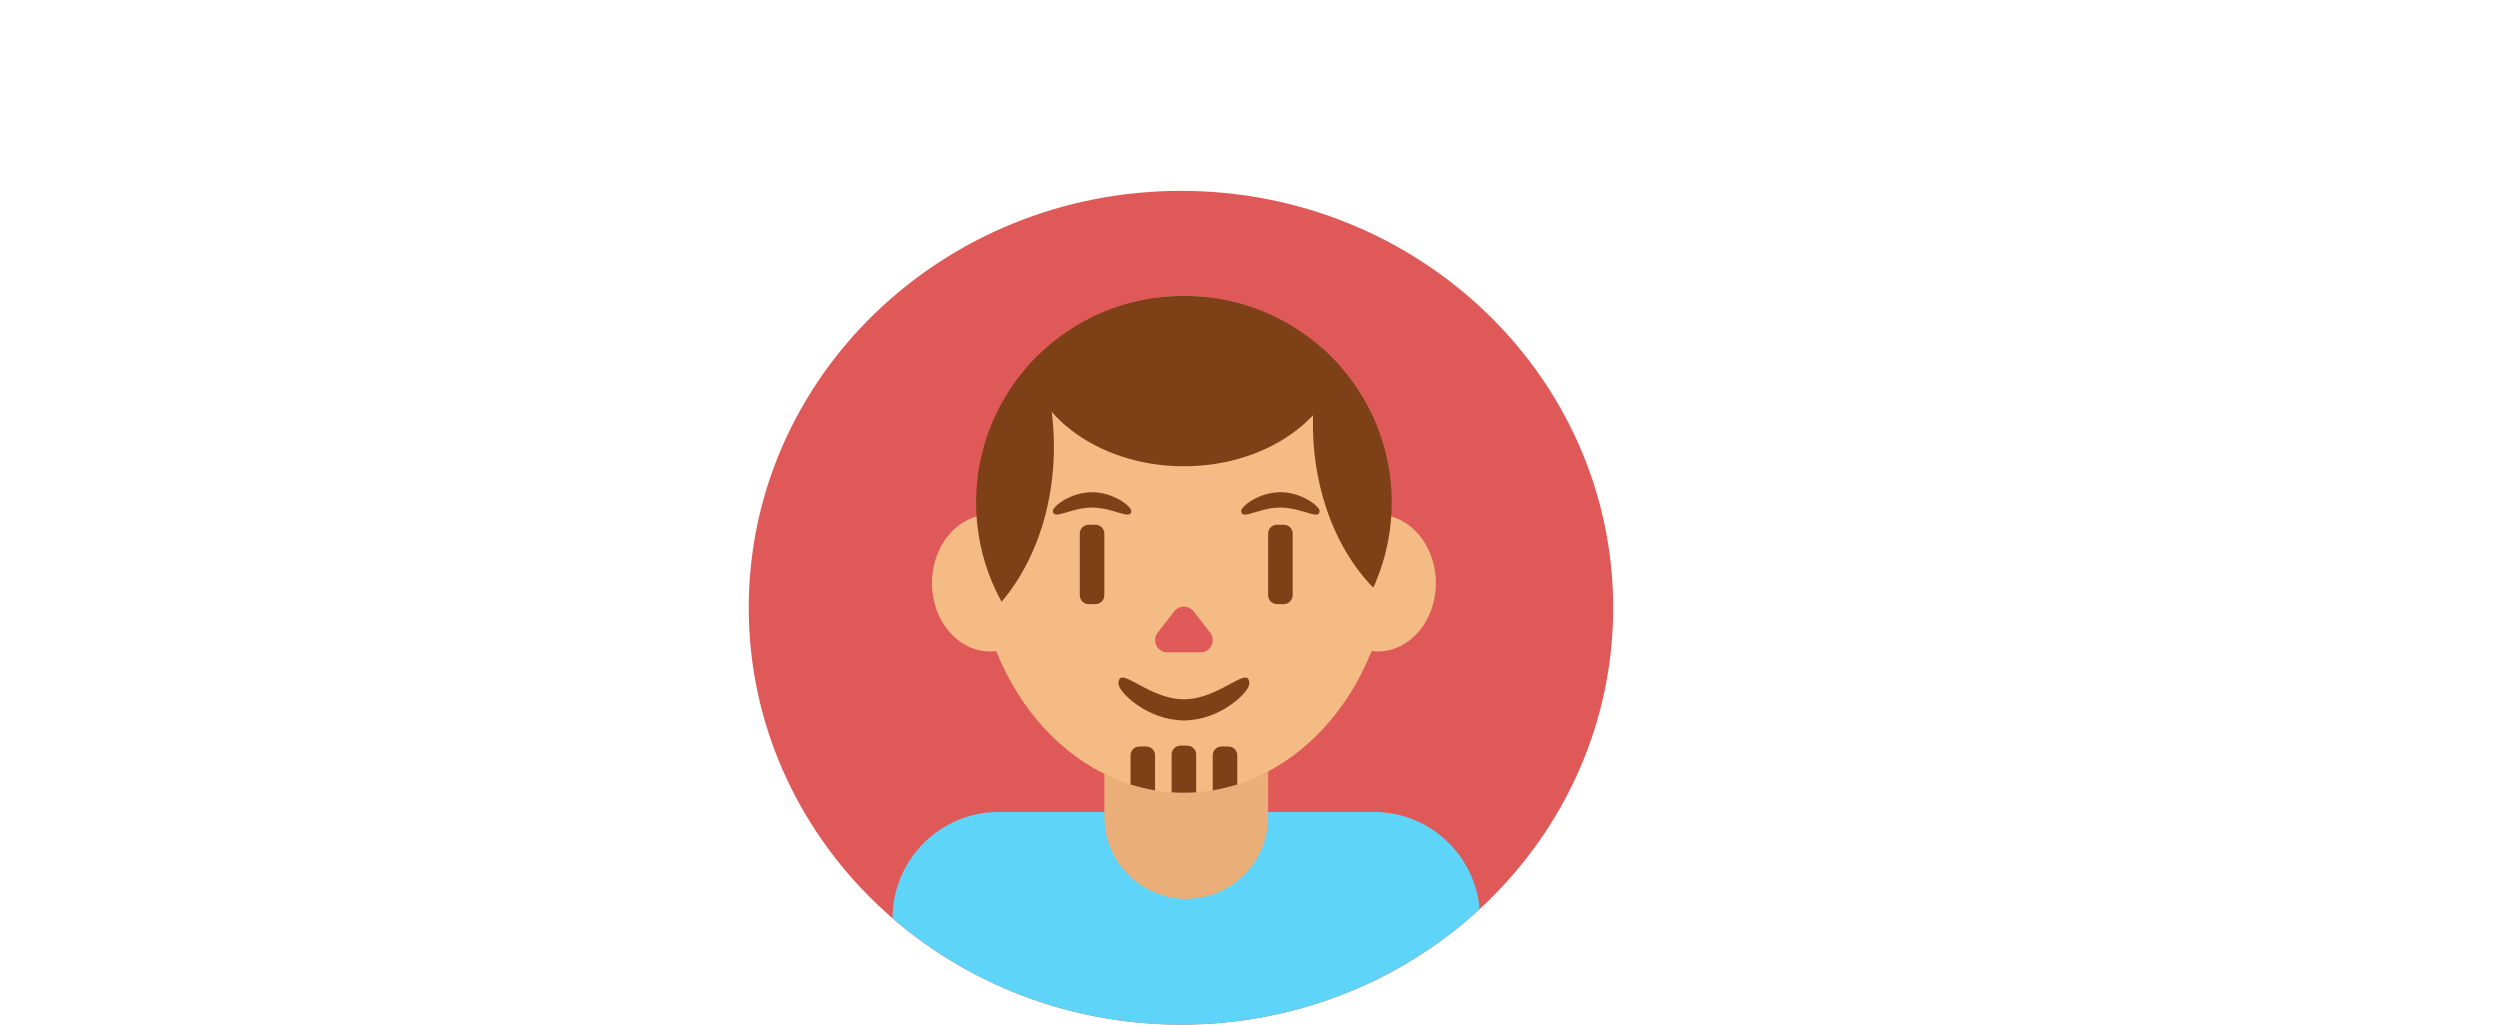
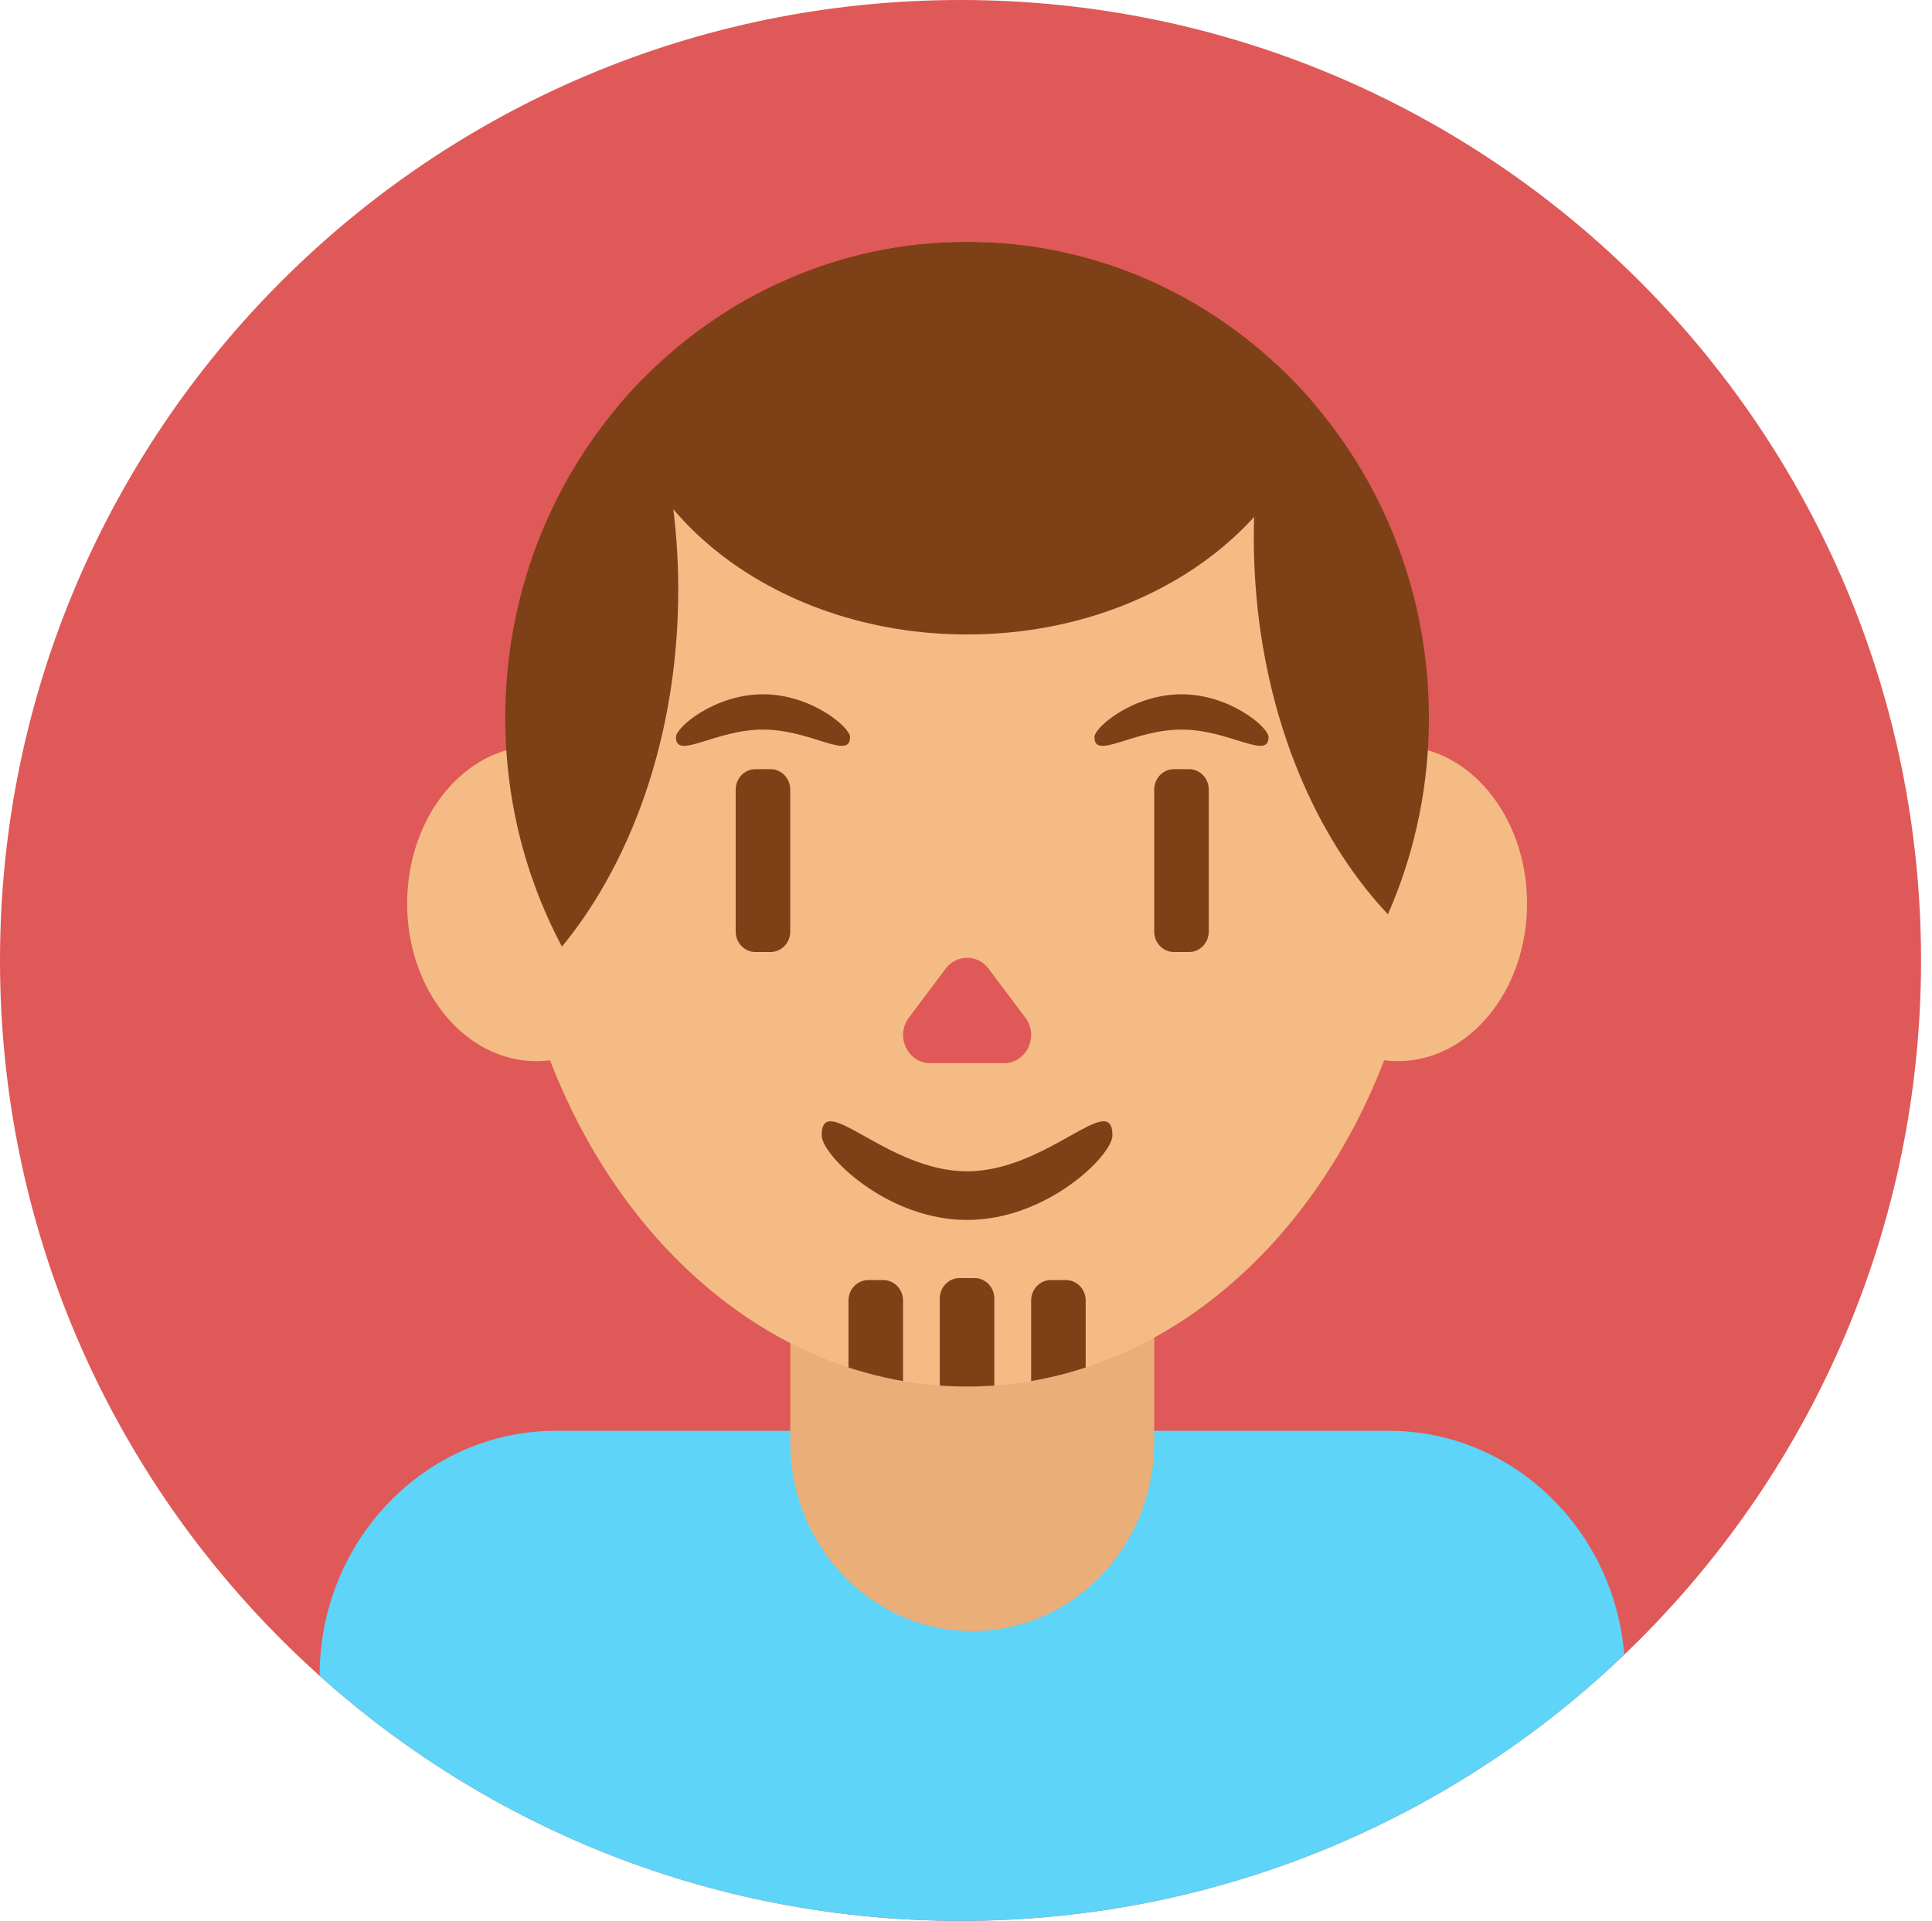
- <svg xmlns="http://www.w3.org/2000/svg" viewBox="0 0 1295.96 531.16">
+ <svg xmlns="http://www.w3.org/2000/svg" id="_Слой_1" data-name="Слой 1" viewBox="0 0 502.85 500">
  <defs>
    <style>
-       .cls-1 {
-         clip-path: url(#clippath-2);
-       }
+ 			.cls-1 {
+ 			clip-path: url(#clippath-2);
+ 			}

-       .cls-2 {
-         fill: #df5958;
-       }
+ 			.cls-2 {
+ 			fill: #df5958;
+ 			}

-       .cls-3 {
-         clip-path: url(#clippath-1);
-       }
+ 			.cls-3 {
+ 			clip-path: url(#clippath-1);
+ 			}

-       .cls-4 {
-         fill: #eaae78;
-       }
+ 			.cls-4 {
+ 			fill: #eaae78;
+ 			}

-       .cls-5 {
-         fill: #7e4017;
-       }
+ 			.cls-5 {
+ 			fill: #7e4017;
+ 			}

-       .cls-6 {
-         clip-path: url(#clippath);
-       }
+ 			.cls-6 {
+ 			clip-path: url(#clippath);
+ 			}

-       .cls-7 {
-         fill: none;
-       }
+ 			.cls-7 {
+ 			fill: none;
+ 			}

-       .cls-8 {
-         fill: #5dd4f8;
-       }
+ 			.cls-8 {
+ 			fill: #5dd4f8;
+ 			}

-       .cls-9 {
-         fill: #f4bc84;
-       }
-     </style>
+ 			.cls-9 {
+ 			fill: #f4bc84;
+ 			}
+ 		</style>
    <clipPath id="clippath">
-       <ellipse class="cls-7" cx="612.19" cy="315.05" rx="224.06" ry="216.11" />
+       <circle class="cls-7" cx="250" cy="250" r="250" />
    </clipPath>
    <clipPath id="clippath-1">
-       <ellipse class="cls-7" cx="613.72" cy="282.15" rx="107.73" ry="128.78" />
+       <ellipse class="cls-7" cx="251.71" cy="211.94" rx="120.2" ry="148.98" />
    </clipPath>
    <clipPath id="clippath-2">
-       <ellipse class="cls-7" cx="613.72" cy="260.48" rx="107.73" ry="107.12" />
+       <ellipse class="cls-7" cx="251.71" cy="186.87" rx="120.2" ry="123.92" />
    </clipPath>
  </defs>
-   <g id="_1" data-name="1">
-     <ellipse class="cls-2" cx="612.19" cy="315.05" rx="224.06" ry="216.11" />
+   <g id="_1" data-name=" 1">
+     <circle class="cls-2" cx="250" cy="250" r="250" />
  </g>
-   <g id="_6" data-name="6">
+   <g id="_6" data-name=" 6">
    <g class="cls-6">
-       <rect class="cls-8" x="462.68" y="420.88" width="304.56" height="110.27" rx="55.13" ry="55.13" />
+       <path class="cls-8" d="m144.69,372.43h216.79c33.97,0,61.51,28.55,61.51,63.78h0c0,35.23-27.54,63.79-61.51,63.79h-216.79c-33.97,0-61.51-28.55-61.51-63.78h0c0-35.23,27.54-63.79,61.51-63.79Z" />
    </g>
  </g>
-   <g id="_Слой_19" data-name="Слой 19">
-     <rect class="cls-4" x="572.48" y="315.05" width="84.89" height="150.9" rx="42.45" ry="42.45" />
+   <g id="_Слой_19" data-name=" Слой 19">
+     <path class="cls-4" d="m253.05,250h0c26.16,0,47.36,21.99,47.36,49.11v76.35c0,27.12-21.2,49.11-47.36,49.11h0c-26.16,0-47.36-21.99-47.36-49.11v-76.35c0-27.12,21.2-49.11,47.36-49.11Z" />
  </g>
-   <g id="_6-2" data-name="6">
+   <g id="_6-2" data-name=" 6-2">
    <g>
-       <ellipse class="cls-9" cx="513.27" cy="302.25" rx="30.17" ry="35.47" />
-       <ellipse class="cls-9" cx="714.17" cy="302.25" rx="30.17" ry="35.47" />
+       <ellipse class="cls-9" cx="139.63" cy="235.19" rx="33.66" ry="41.03" />
+       <ellipse class="cls-9" cx="363.79" cy="235.19" rx="33.66" ry="41.03" />
    </g>
  </g>
-   <g id="_Слой_27" data-name="Слой 27">
-     <ellipse class="cls-9" cx="613.72" cy="282.15" rx="107.73" ry="128.78" />
+   <g id="_Слой_27" data-name=" Слой 27">
+     <ellipse class="cls-9" cx="251.71" cy="211.94" rx="120.2" ry="148.98" />
  </g>
-   <g id="_Слой_28" data-name="Слой 28">
+   <g id="_Слой_28" data-name=" Слой 28">
    <g class="cls-3">
      <g>
-         <rect class="cls-5" x="607.35" y="386.52" width="12.73" height="41.15" rx="4.61" ry="4.61" />
-         <rect class="cls-5" x="628.66" y="386.97" width="12.73" height="41.15" rx="4.61" ry="4.61" />
-         <rect class="cls-5" x="586.05" y="386.97" width="12.73" height="41.15" rx="4.61" ry="4.61" />
+         <path class="cls-5" d="m249.74,332.68h3.92c2.84,0,5.14,2.39,5.14,5.33v36.94c0,2.95-2.3,5.33-5.14,5.33h-3.92c-2.84,0-5.14-2.39-5.14-5.33v-36.94c0-2.95,2.3-5.33,5.14-5.33Z" />
+         <path class="cls-5" d="m273.52,333.2h3.92c2.84,0,5.14,2.39,5.14,5.33v36.94c0,2.95-2.3,5.33-5.14,5.33h-3.92c-2.84,0-5.14-2.39-5.14-5.33v-36.94c0-2.95,2.3-5.33,5.14-5.33Z" />
+         <path class="cls-5" d="m225.98,333.2h3.92c2.84,0,5.14,2.39,5.14,5.33v36.94c0,2.95-2.3,5.33-5.14,5.33h-3.92c-2.84,0-5.14-2.39-5.14-5.33v-36.94c0-2.95,2.3-5.33,5.14-5.33Z" />
      </g>
    </g>
  </g>
-   <g id="_Слой_22" data-name="Слой 22">
+   <g id="_Слой_22" data-name=" Слой 22">
    <g class="cls-1">
-       <ellipse class="cls-5" cx="613.72" cy="177.31" rx="82.87" ry="64.39" />
-       <ellipse class="cls-5" cx="759.7" cy="219.81" rx="79.1" ry="106.51" />
-       <ellipse class="cls-5" cx="467.24" cy="231.66" rx="79.1" ry="106.51" />
+       <g>
+         <ellipse class="cls-5" cx="251.71" cy="90.66" rx="92.46" ry="74.49" />
+         <ellipse class="cls-5" cx="414.59" cy="139.82" rx="88.26" ry="123.21" />
+         <ellipse class="cls-5" cx="88.27" cy="153.53" rx="88.26" ry="123.21" />
+       </g>
    </g>
  </g>
-   <g id="_Слой_23" data-name="Слой 23">
-     <path class="cls-2" d="m608.72,316.9l-8.59,11.04c-3.24,4.16-.27,10.23,5,10.23h17.18c5.28,0,8.24-6.07,5-10.23l-8.59-11.04c-2.54-3.26-7.47-3.26-10.01,0Z" />
-     <rect class="cls-5" x="657.37" y="272.01" width="12.73" height="41.15" rx="4.61" ry="4.61" />
-     <rect class="cls-5" x="559.74" y="272.01" width="12.73" height="41.15" rx="4.61" ry="4.61" />
-     <path class="cls-5" d="m586.42,264.8c0-2.24-9.09-9.64-20.31-9.64s-20.31,7.4-20.31,9.64c0,5.26,9.09-1.69,20.31-1.69s20.31,6.95,20.31,1.69Z" />
-     <path class="cls-5" d="m684.04,264.8c0-2.24-9.09-9.64-20.31-9.64s-20.31,7.4-20.31,9.64c0,5.26,9.09-1.69,20.31-1.69s20.31,6.95,20.31,1.69Z" />
+   <g id="_Слой_23" data-name=" Слой 23">
+     <path class="cls-2" d="m246.13,252.14l-9.58,12.77c-3.62,4.81-.3,11.83,5.58,11.83h19.17c5.89,0,9.19-7.02,5.58-11.83l-9.58-12.77c-2.83-3.77-8.33-3.77-11.17,0h.01Z" />
+     <path class="cls-5" d="m305.55,200.21h3.92c2.84,0,5.14,2.39,5.14,5.33v36.94c0,2.95-2.3,5.33-5.14,5.33h-3.92c-2.84,0-5.14-2.39-5.14-5.33v-36.94c0-2.95,2.3-5.33,5.14-5.33Z" />
+     <path class="cls-5" d="m196.62,200.21h3.92c2.84,0,5.14,2.39,5.14,5.33v36.94c0,2.95-2.3,5.33-5.14,5.33h-3.92c-2.84,0-5.14-2.39-5.14-5.33v-36.94c0-2.95,2.3-5.33,5.14-5.33Z" />
+     <path class="cls-5" d="m221.25,191.87c0-2.59-10.14-11.15-22.66-11.15s-22.66,8.56-22.66,11.15c0,6.08,10.14-1.96,22.66-1.96s22.66,8.04,22.66,1.96Z" />
+     <path class="cls-5" d="m330.17,191.87c0-2.59-10.14-11.15-22.66-11.15s-22.66,8.56-22.66,11.15c0,6.08,10.14-1.96,22.66-1.96s22.66,8.04,22.66,1.96Z" />
  </g>
-   <g id="_6-3" data-name="6">
-     <path class="cls-5" d="m647.63,354.42c0,4.43-15.18,19.03-33.91,19.03s-33.91-14.61-33.91-19.03c0-10.39,15.18,8.08,33.91,8.08s33.91-18.47,33.91-8.08Z" />
+   <g id="_6-3" data-name=" 6-3">
+     <path class="cls-5" d="m289.54,295.54c0,5.12-16.94,22.01-37.84,22.01s-37.84-16.9-37.84-22.01c0-12.02,16.94,9.35,37.84,9.35s37.84-21.37,37.84-9.35Z" />
  </g>
</svg>
